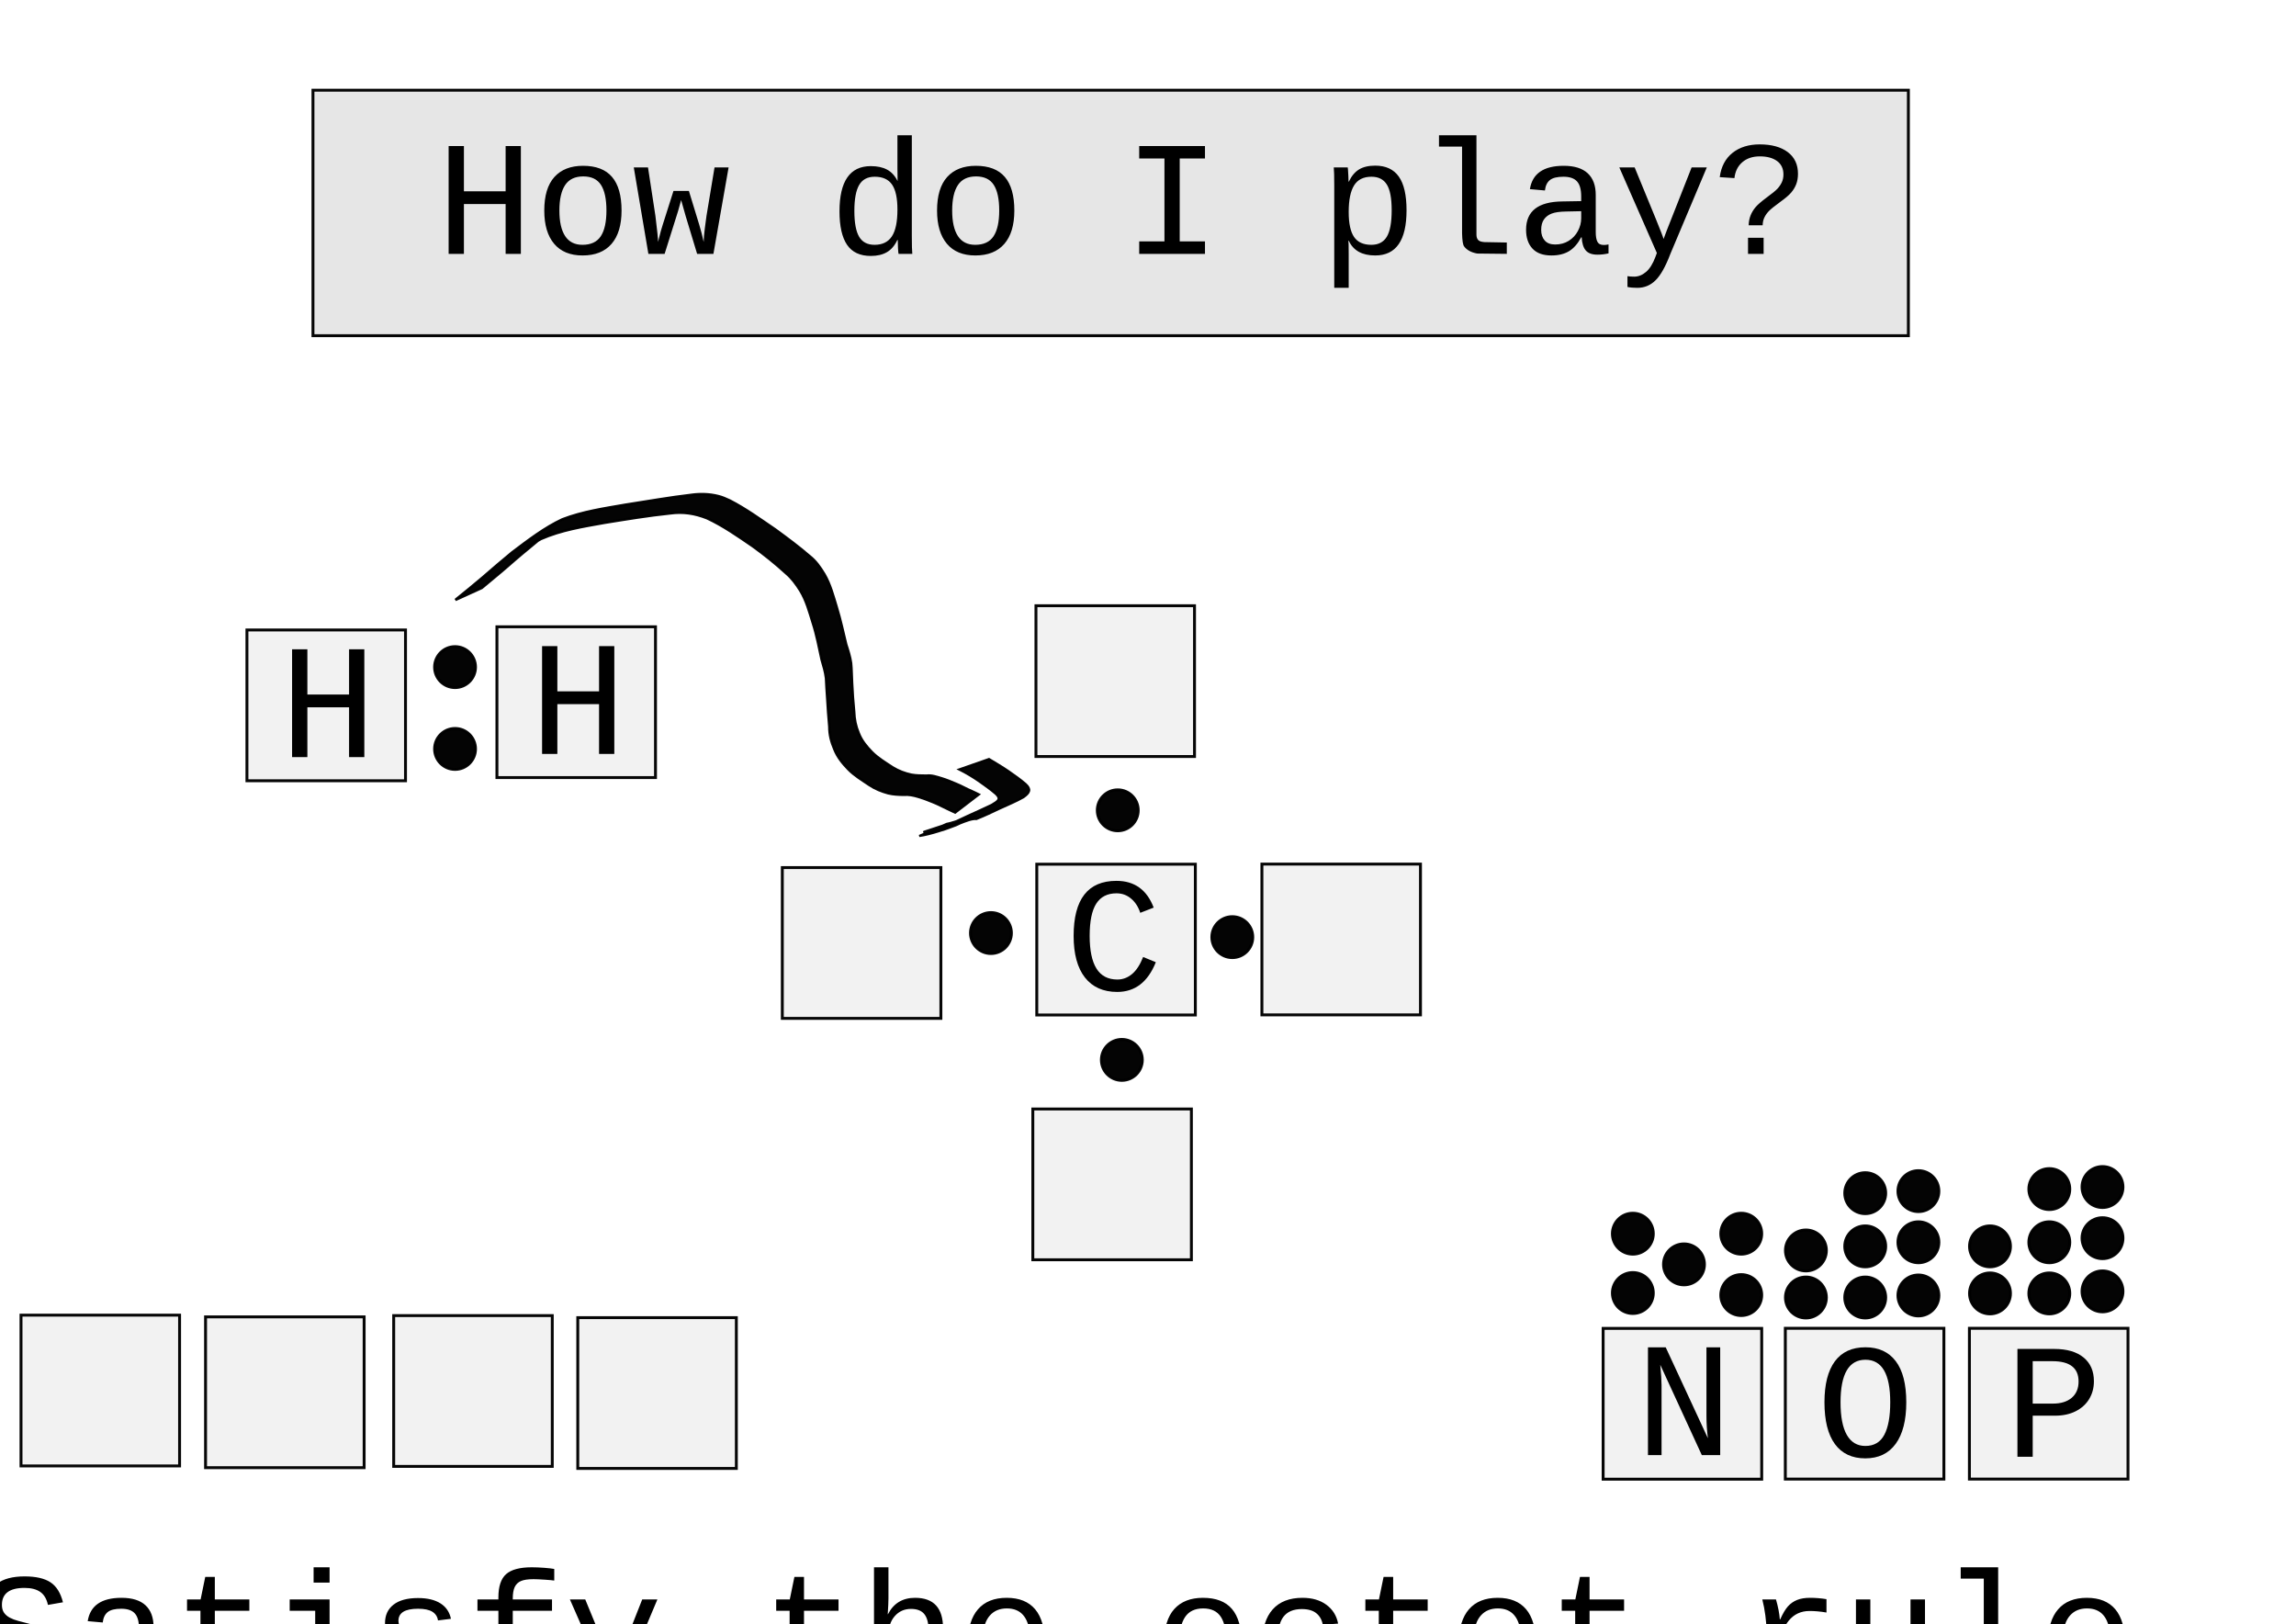
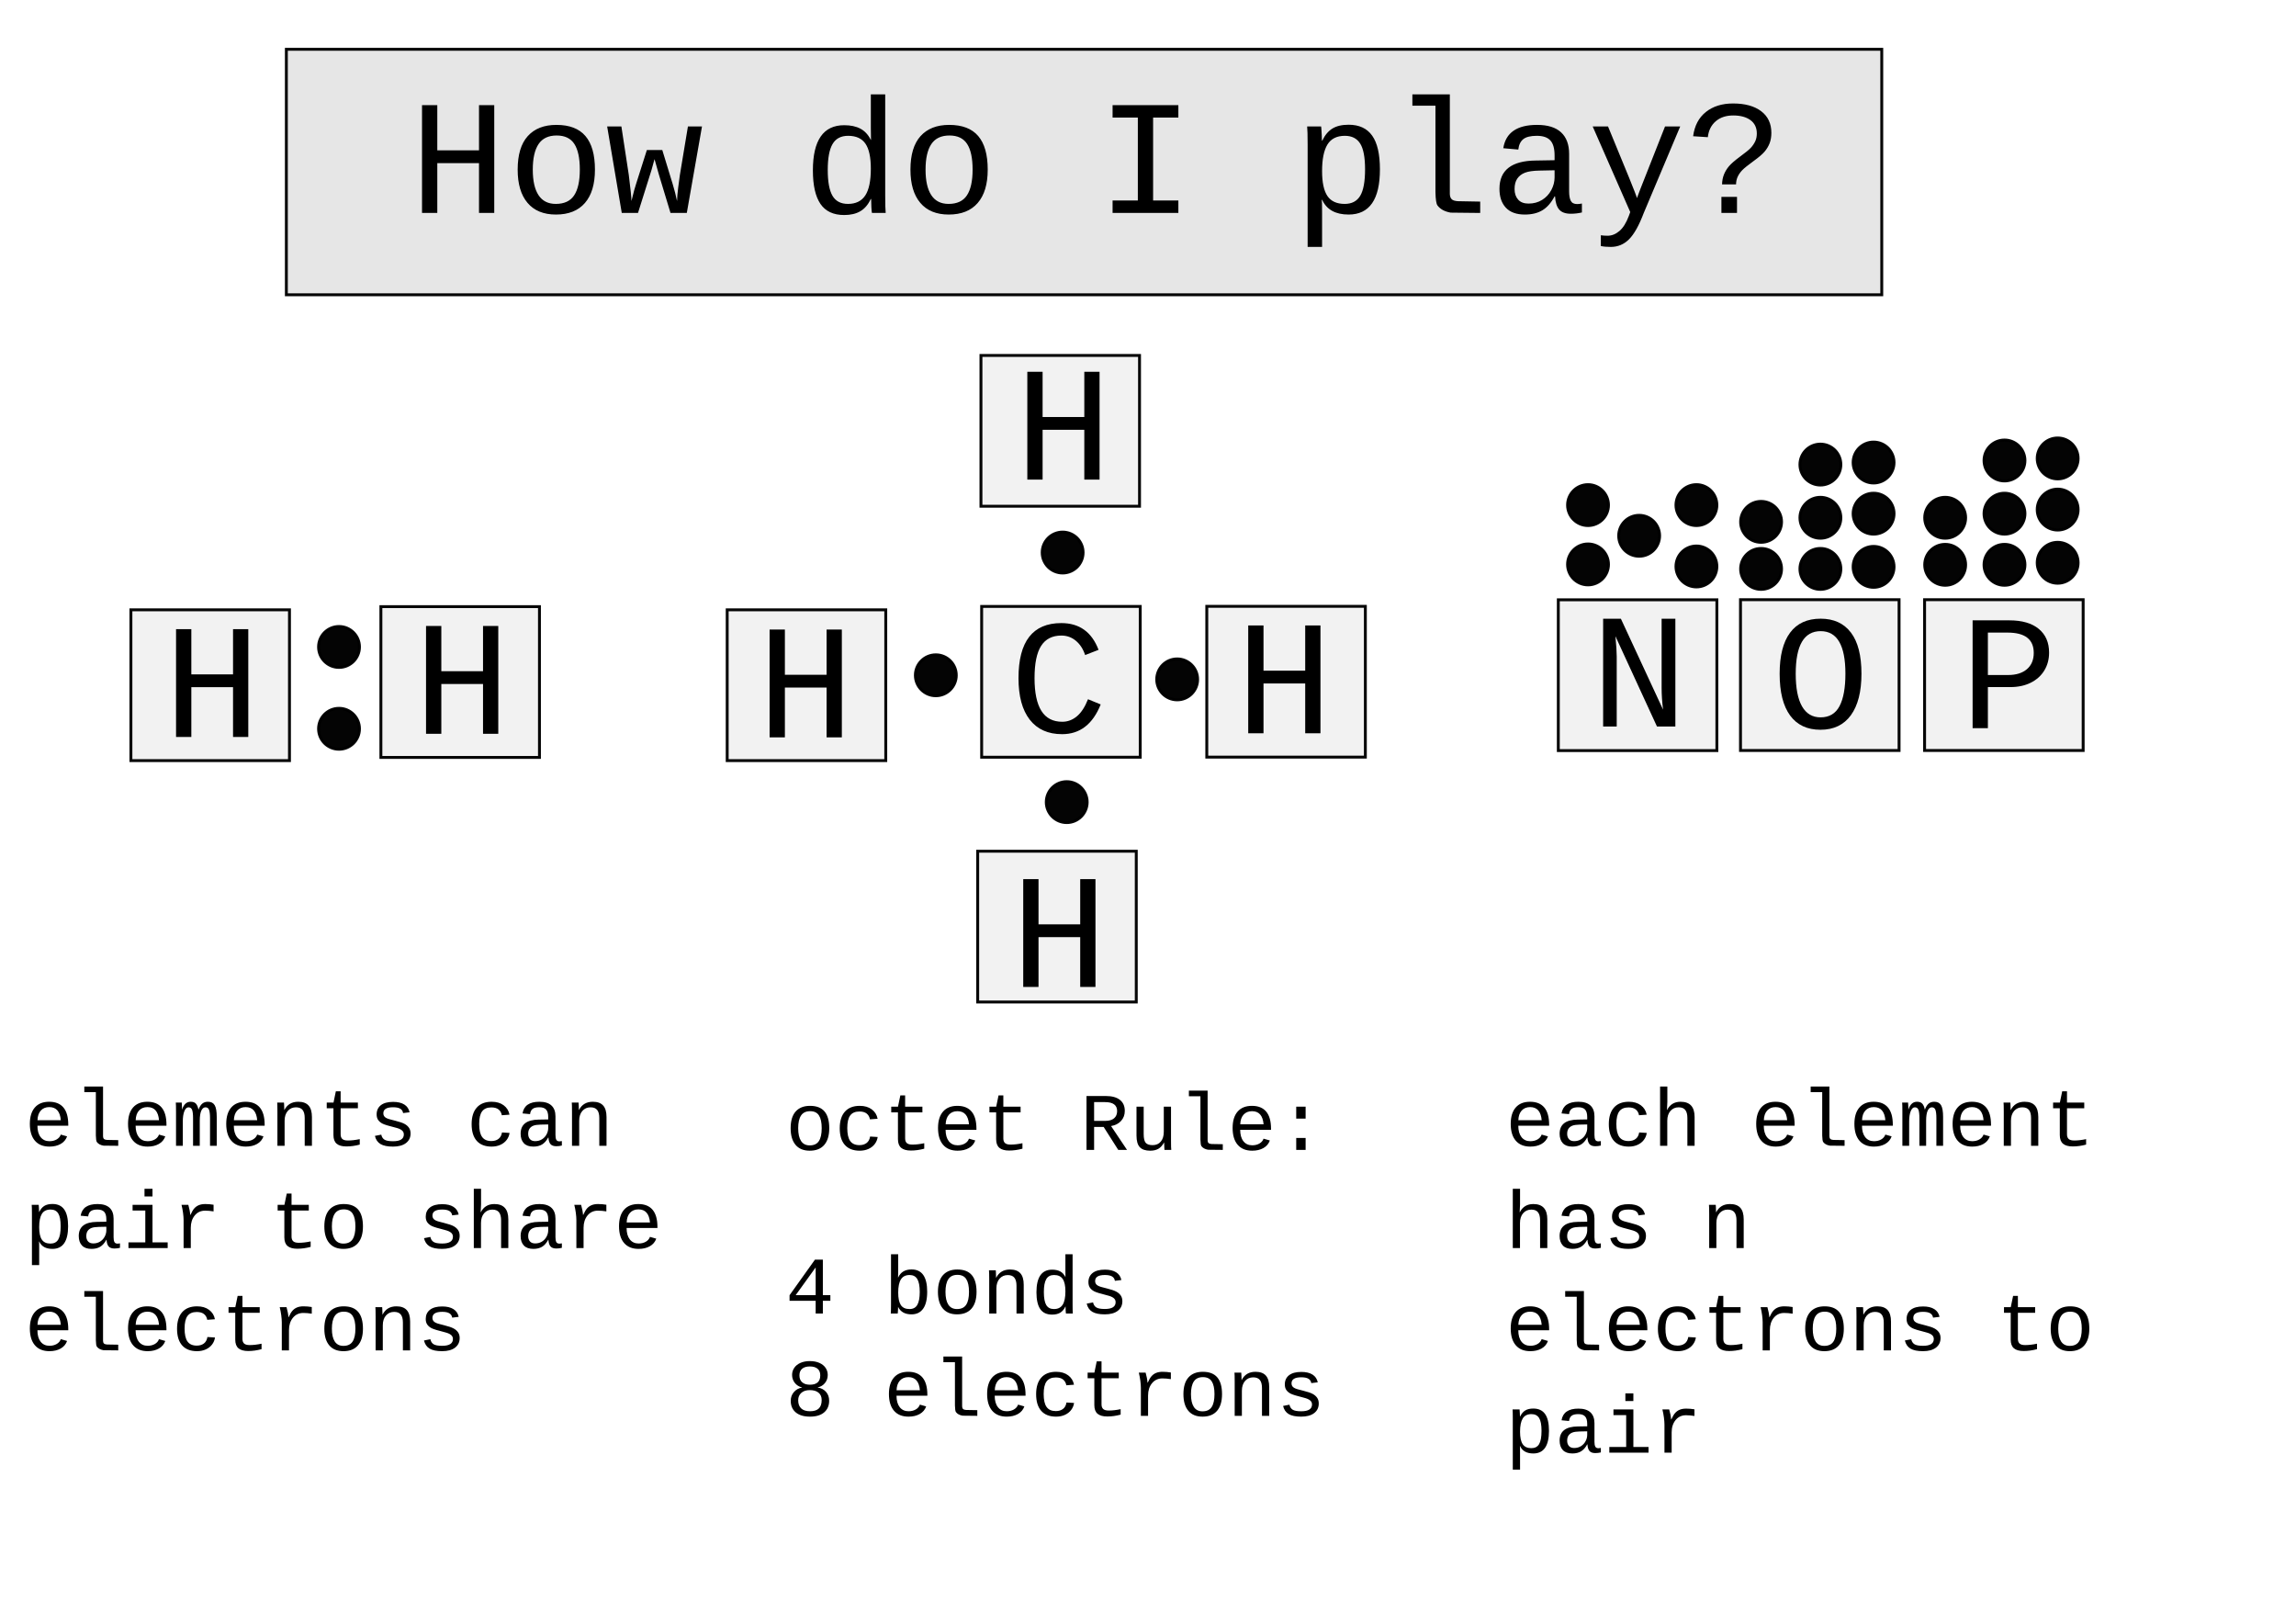
<svg xmlns="http://www.w3.org/2000/svg" width="297mm" height="210mm" id="svg2985" version="1.1">
  <defs id="defs2987" />
  <g id="layer1">
-     <rect style="fill:#f2f2f2;fill-opacity:0.981;stroke:#000000;stroke-width:1.417;stroke-miterlimit:4;stroke-opacity:0.976;stroke-dasharray:none" id="rect2994-4" width="77.525" height="73.706" x="192.475" y="-716.8" transform="scale(1,-1)" />
-     <rect style="fill:#f2f2f2;fill-opacity:0.981;stroke:#000000;stroke-width:1.417;stroke-miterlimit:4;stroke-opacity:0.976;stroke-dasharray:none" id="rect2994-4-5" width="77.525" height="73.706" x="10.276" y="-716.578" transform="scale(1,-1)" />
-     <rect style="fill:#f2f2f2;fill-opacity:0.981;stroke:#000000;stroke-width:1.417;stroke-miterlimit:4;stroke-opacity:0.976;stroke-dasharray:none" id="rect2994-4-59" width="77.525" height="73.706" x="120.73" y="-381.65" transform="scale(1,-1)" />
-     <rect style="fill:#f2f2f2;fill-opacity:0.981;stroke:#000000;stroke-width:1.417;stroke-miterlimit:4;stroke-opacity:0.976;stroke-dasharray:none" id="rect2994-4-50" width="77.525" height="73.706" x="100.496" y="-717.426" transform="scale(1,-1)" />
-     <rect style="fill:#f2f2f2;fill-opacity:0.981;stroke:#000000;stroke-width:1.417;stroke-miterlimit:4;stroke-opacity:0.976;stroke-dasharray:none" id="rect2994-4-50-9" width="77.525" height="73.706" x="872.85" y="-723.004" transform="scale(1,-1)" />
-     <rect style="fill:#f2f2f2;fill-opacity:0.981;stroke:#000000;stroke-width:1.417;stroke-miterlimit:4;stroke-opacity:0.976;stroke-dasharray:none" id="rect2994-4-50-0" width="77.525" height="73.706" x="783.776" y="-723.054" transform="scale(1,-1)" />
-     <rect style="fill:#f2f2f2;fill-opacity:0.981;stroke:#000000;stroke-width:1.417;stroke-miterlimit:4;stroke-opacity:0.976;stroke-dasharray:none" id="rect2994-4-50-6" width="77.525" height="73.706" x="506.884" y="-496.145" transform="scale(1,-1)" />
-     <rect style="fill:#f2f2f2;fill-opacity:0.981;stroke:#000000;stroke-width:1.417;stroke-miterlimit:4;stroke-opacity:0.976;stroke-dasharray:none" id="rect2994-4-50-64" width="77.525" height="73.706" x="382.475" y="-497.8" transform="scale(1,-1)" />
-     <rect style="fill:#f2f2f2;fill-opacity:0.981;stroke:#000000;stroke-width:1.417;stroke-miterlimit:4;stroke-opacity:0.976;stroke-dasharray:none" id="rect2994-4-4" width="77.525" height="73.706" x="282.475" y="-717.8" transform="scale(1,-1)" />
-     <text xml:space="preserve" style="font-size:100px;font-style:normal;font-variant:normal;font-weight:normal;font-stretch:normal;line-height:125%;letter-spacing:0px;word-spacing:0px;fill:#000000;fill-opacity:1;stroke:none;font-family:Liberation Mono;-inkscape-font-specification:Liberation Mono" x="136.475" y="370.094" id="text4096">
-       <tspan id="tspan4098" x="136.475" y="370.094" style="font-size:80px">H</tspan>
+     <rect style="fill:#f2f2f2;fill-opacity:0.981;stroke:#000000;stroke-width:1.417;stroke-miterlimit:4;stroke-opacity:0.976;stroke-dasharray:none" id="rect2994-4-59" width="77.525" height="73.706" x="64" y="-371.8" transform="scale(1,-1)" />
+     <rect style="fill:#f2f2f2;fill-opacity:0.981;stroke:#000000;stroke-width:1.417;stroke-miterlimit:4;stroke-opacity:0.976;stroke-dasharray:none" id="rect2994-4-50-9" width="77.525" height="73.706" x="850.935" y="-366.851" transform="scale(1,-1)" />
+     <rect style="fill:#f2f2f2;fill-opacity:0.981;stroke:#000000;stroke-width:1.417;stroke-miterlimit:4;stroke-opacity:0.976;stroke-dasharray:none" id="rect2994-4-50-0" width="77.525" height="73.706" x="761.86" y="-366.901" transform="scale(1,-1)" />
+     <rect style="fill:#f2f2f2;fill-opacity:0.981;stroke:#000000;stroke-width:1.417;stroke-miterlimit:4;stroke-opacity:0.976;stroke-dasharray:none" id="rect2994-4-50-6" width="77.525" height="73.706" x="479.935" y="-370.145" transform="scale(1,-1)" />
+     <rect style="fill:#f2f2f2;fill-opacity:0.981;stroke:#000000;stroke-width:1.417;stroke-miterlimit:4;stroke-opacity:0.976;stroke-dasharray:none" id="rect2994-4-50-64" width="77.525" height="73.706" x="355.525" y="-371.8" transform="scale(1,-1)" />
+     <text xml:space="preserve" style="font-size:100px;font-style:normal;font-variant:normal;font-weight:normal;font-stretch:normal;line-height:125%;letter-spacing:0px;word-spacing:0px;fill:#000000;fill-opacity:1;stroke:none;font-family:Liberation Mono;-inkscape-font-specification:Liberation Mono" x="79.745" y="360.245" id="text4096">
+       <tspan id="tspan4098" x="79.745" y="360.245" style="font-size:80px">H</tspan>
    </text>
-     <text xml:space="preserve" style="font-size:100px;font-style:normal;font-variant:normal;font-weight:normal;font-stretch:normal;line-height:125%;letter-spacing:0px;word-spacing:0px;fill:#000000;fill-opacity:1;stroke:none;font-family:Liberation Mono;-inkscape-font-specification:Liberation Mono" x="520.475" y="484.094" id="text4100">
-       <tspan id="tspan4102" x="520.475" y="484.094" style="font-size:80px">C</tspan>
+     <text xml:space="preserve" style="font-size:100px;font-style:normal;font-variant:normal;font-weight:normal;font-stretch:normal;line-height:125%;letter-spacing:0px;word-spacing:0px;fill:#000000;fill-opacity:1;stroke:none;font-family:Liberation Mono;-inkscape-font-specification:Liberation Mono" x="493.525" y="358.094" id="text4100">
+       <tspan id="tspan4102" x="493.525" y="358.094" style="font-size:80px">C</tspan>
    </text>
-     <text xml:space="preserve" style="font-size:100px;font-style:normal;font-variant:normal;font-weight:normal;font-stretch:normal;line-height:125%;letter-spacing:0px;word-spacing:0px;fill:#000000;fill-opacity:1;stroke:none;font-family:Liberation Mono;-inkscape-font-specification:Liberation Mono" x="799.366" y="711.298" id="text4104">
-       <tspan id="tspan4106" x="799.366" y="711.298" style="font-size:80px">N</tspan>
+     <text xml:space="preserve" style="font-size:100px;font-style:normal;font-variant:normal;font-weight:normal;font-stretch:normal;line-height:125%;letter-spacing:0px;word-spacing:0px;fill:#000000;fill-opacity:1;stroke:none;font-family:Liberation Mono;-inkscape-font-specification:Liberation Mono" x="777.45" y="355.145" id="text4104">
+       <tspan id="tspan4106" x="777.45" y="355.145" style="font-size:80px">N</tspan>
    </text>
-     <text xml:space="preserve" style="font-size:100px;font-style:normal;font-variant:normal;font-weight:normal;font-stretch:normal;line-height:125%;letter-spacing:0px;word-spacing:0px;fill:#000000;fill-opacity:1;stroke:none;font-family:Liberation Mono;-inkscape-font-specification:Liberation Mono" x="888" y="712.094" id="text4108">
-       <tspan id="tspan4110" x="888" y="712.094" style="font-size:80px">O</tspan>
+     <text xml:space="preserve" style="font-size:100px;font-style:normal;font-variant:normal;font-weight:normal;font-stretch:normal;line-height:125%;letter-spacing:0px;word-spacing:0px;fill:#000000;fill-opacity:1;stroke:none;font-family:Liberation Mono;-inkscape-font-specification:Liberation Mono" x="866.085" y="355.941" id="text4108">
+       <tspan id="tspan4110" x="866.085" y="355.941" style="font-size:80px">O</tspan>
    </text>
-     <rect style="fill:#f2f2f2;fill-opacity:0.981;stroke:#000000;stroke-width:1.417;stroke-miterlimit:4;stroke-opacity:0.976;stroke-dasharray:none" id="rect2994-4-50-9-2" width="77.525" height="73.706" x="962.85" y="-723.004" transform="scale(1,-1)" />
-     <text xml:space="preserve" style="font-size:100px;font-style:normal;font-variant:normal;font-weight:normal;font-stretch:normal;line-height:125%;letter-spacing:0px;word-spacing:0px;fill:#000000;fill-opacity:1;stroke:none;font-family:Liberation Mono;-inkscape-font-specification:Liberation Mono" x="980" y="712.095" id="text4108-5">
-       <tspan id="tspan4110-1" x="980" y="712.095" style="font-size:80px">P</tspan>
+     <rect style="fill:#f2f2f2;fill-opacity:0.981;stroke:#000000;stroke-width:1.417;stroke-miterlimit:4;stroke-opacity:0.976;stroke-dasharray:none" id="rect2994-4-50-9-2" width="77.525" height="73.706" x="940.935" y="-366.851" transform="scale(1,-1)" />
+     <text xml:space="preserve" style="font-size:100px;font-style:normal;font-variant:normal;font-weight:normal;font-stretch:normal;line-height:125%;letter-spacing:0px;word-spacing:0px;fill:#000000;fill-opacity:1;stroke:none;font-family:Liberation Mono;-inkscape-font-specification:Liberation Mono" x="958.084" y="355.941" id="text4108-5">
+       <tspan id="tspan4110-1" x="958.084" y="355.941" style="font-size:80px">P</tspan>
    </text>
    <text xml:space="preserve" style="font-size:80px;font-style:normal;font-variant:normal;font-weight:normal;font-stretch:normal;line-height:125%;letter-spacing:0px;word-spacing:0px;fill:#000000;fill-opacity:1;stroke:none;font-family:Liberation Mono;-inkscape-font-specification:Liberation Mono" x="110.588" y="410.383" id="text4178">
      <tspan id="tspan4180" x="110.588" y="410.383" />
    </text>
-     <path style="fill:#000000;fill-opacity:0.981;stroke:#000000;stroke-width:1.417;stroke-miterlimit:4;stroke-opacity:0.976;stroke-dasharray:none" id="path4212" d="m 80,-45.906 a 10,10 0 1 1 -20,0 10,10 0 1 1 20,0 z" transform="translate(152.4746,412)" />
-     <path style="fill:#000000;fill-opacity:0.981;stroke:#000000;stroke-width:1.417;stroke-miterlimit:4;stroke-opacity:0.976;stroke-dasharray:none" id="path4212-2" d="m 80,-45.906 a 10,10 0 1 1 -20,0 10,10 0 1 1 20,0 z" transform="translate(476.4746,442)" />
-     <path style="fill:#000000;fill-opacity:0.981;stroke:#000000;stroke-width:1.417;stroke-miterlimit:4;stroke-opacity:0.976;stroke-dasharray:none" id="path4212-2-7" d="m 80,-45.906 a 10,10 0 1 1 -20,0 10,10 0 1 1 20,0 z" transform="translate(414.4746,502)" />
-     <path style="fill:#000000;fill-opacity:0.981;stroke:#000000;stroke-width:1.417;stroke-miterlimit:4;stroke-opacity:0.976;stroke-dasharray:none" id="path4212-2-7-3" d="m 80,-45.906 a 10,10 0 1 1 -20,0 10,10 0 1 1 20,0 z" transform="translate(532.4746,504)" />
-     <path style="fill:#000000;fill-opacity:0.981;stroke:#000000;stroke-width:1.417;stroke-miterlimit:4;stroke-opacity:0.976;stroke-dasharray:none" id="path4212-2-7-3-6" d="m 80,-45.906 a 10,10 0 1 1 -20,0 10,10 0 1 1 20,0 z" transform="translate(478.4746,564)" />
-     <path style="fill:#000000;fill-opacity:0.981;stroke:#000000;stroke-width:1.417;stroke-miterlimit:4;stroke-opacity:0.976;stroke-dasharray:none" id="path4212-2-70-8" d="m 80,-45.906 a 10,10 0 1 1 -20,0 10,10 0 1 1 20,0 z" transform="translate(812.9153,680.1534)" />
-     <path style="fill:#000000;fill-opacity:0.981;stroke:#000000;stroke-width:1.417;stroke-miterlimit:4;stroke-opacity:0.976;stroke-dasharray:none" id="path4212-2-7-8-4" d="m 80,-45.906 a 10,10 0 1 1 -20,0 10,10 0 1 1 20,0 z" transform="translate(867.9153,679.1534)" />
-     <path style="fill:#000000;fill-opacity:0.981;stroke:#000000;stroke-width:1.417;stroke-miterlimit:4;stroke-opacity:0.976;stroke-dasharray:none" id="path4212-2-7-3-3-0" d="m 80,-45.906 a 10,10 0 1 1 -20,0 10,10 0 1 1 20,0 z" transform="translate(867.9153,653.1534)" />
-     <path style="fill:#000000;fill-opacity:0.981;stroke:#000000;stroke-width:1.417;stroke-miterlimit:4;stroke-opacity:0.976;stroke-dasharray:none" id="path4212-2-7-3-6-8-0" d="m 80,-45.906 a 10,10 0 1 1 -20,0 10,10 0 1 1 20,0 z" transform="translate(812.9153,657.1534)" />
-     <path style="fill:#000000;fill-opacity:0.981;stroke:#000000;stroke-width:1.417;stroke-miterlimit:4;stroke-opacity:0.976;stroke-dasharray:none" id="path4212-2-7-3-6-8-6-1" d="m 80,-45.906 a 10,10 0 1 1 -20,0 10,10 0 1 1 20,0 z" transform="translate(841.9153,680.1534)" />
-     <path style="fill:#000000;fill-opacity:0.981;stroke:#000000;stroke-width:1.417;stroke-miterlimit:4;stroke-opacity:0.976;stroke-dasharray:none" id="path4212-2-7-3-6-4" d="m 80,-45.906 a 10,10 0 1 1 -20,0 10,10 0 1 1 20,0 z" transform="translate(841.9153,629.1534)" />
-     <path style="fill:#000000;fill-opacity:0.981;stroke:#000000;stroke-width:1.417;stroke-miterlimit:4;stroke-opacity:0.976;stroke-dasharray:none" id="path4212-2-7-3-6-4-5" d="m 80,-45.906 a 10,10 0 1 1 -20,0 10,10 0 1 1 20,0 z" transform="translate(841.9153,655.1534)" />
-     <path style="fill:#000000;fill-opacity:0.981;stroke:#000000;stroke-width:1.417;stroke-miterlimit:4;stroke-opacity:0.976;stroke-dasharray:none" id="path4212-2-7-3-6-4-9" d="m 80,-45.906 a 10,10 0 1 1 -20,0 10,10 0 1 1 20,0 z" transform="translate(867.9153,628.1534)" />
-     <rect style="fill:#f2f2f2;fill-opacity:0.981;stroke:#000000;stroke-width:1.417;stroke-miterlimit:4;stroke-opacity:0.976;stroke-dasharray:none" id="rect2994-4-59-2" width="77.525" height="73.706" x="242.949" y="-380.094" transform="scale(1,-1)" />
-     <text xml:space="preserve" style="font-size:100px;font-style:normal;font-variant:normal;font-weight:normal;font-stretch:normal;line-height:125%;letter-spacing:0px;word-spacing:0px;fill:#000000;fill-opacity:1;stroke:none;font-family:Liberation Mono;-inkscape-font-specification:Liberation Mono" x="258.694" y="368.539" id="text4096-2">
-       <tspan id="tspan4098-2" x="258.694" y="368.539" style="font-size:80px">H</tspan>
+     <path style="fill:#000000;fill-opacity:0.981;stroke:#000000;stroke-width:1.417;stroke-miterlimit:4;stroke-opacity:0.976;stroke-dasharray:none" id="path4212" d="m 80,-45.906 a 10,10 0 1 1 -20,0 10,10 0 1 1 20,0 z" transform="translate(95.74494,402.1505)" />
+     <path style="fill:#000000;fill-opacity:0.981;stroke:#000000;stroke-width:1.417;stroke-miterlimit:4;stroke-opacity:0.976;stroke-dasharray:none" id="path4212-2" d="m 80,-45.906 a 10,10 0 1 1 -20,0 10,10 0 1 1 20,0 z" transform="translate(449.5254,316)" />
+     <path style="fill:#000000;fill-opacity:0.981;stroke:#000000;stroke-width:1.417;stroke-miterlimit:4;stroke-opacity:0.976;stroke-dasharray:none" id="path4212-2-7" d="m 80,-45.906 a 10,10 0 1 1 -20,0 10,10 0 1 1 20,0 z" transform="translate(387.5254,376)" />
+     <path style="fill:#000000;fill-opacity:0.981;stroke:#000000;stroke-width:1.417;stroke-miterlimit:4;stroke-opacity:0.976;stroke-dasharray:none" id="path4212-2-7-3" d="m 80,-45.906 a 10,10 0 1 1 -20,0 10,10 0 1 1 20,0 z" transform="translate(505.5254,378)" />
+     <path style="fill:#000000;fill-opacity:0.981;stroke:#000000;stroke-width:1.417;stroke-miterlimit:4;stroke-opacity:0.976;stroke-dasharray:none" id="path4212-2-7-3-6" d="m 80,-45.906 a 10,10 0 1 1 -20,0 10,10 0 1 1 20,0 z" transform="translate(451.5254,438)" />
+     <path style="fill:#000000;fill-opacity:0.981;stroke:#000000;stroke-width:1.417;stroke-miterlimit:4;stroke-opacity:0.976;stroke-dasharray:none" id="path4212-2-70-8" d="m 80,-45.906 a 10,10 0 1 1 -20,0 10,10 0 1 1 20,0 z" transform="translate(791,324)" />
+     <path style="fill:#000000;fill-opacity:0.981;stroke:#000000;stroke-width:1.417;stroke-miterlimit:4;stroke-opacity:0.976;stroke-dasharray:none" id="path4212-2-7-8-4" d="m 80,-45.906 a 10,10 0 1 1 -20,0 10,10 0 1 1 20,0 z" transform="translate(846,323)" />
+     <path style="fill:#000000;fill-opacity:0.981;stroke:#000000;stroke-width:1.417;stroke-miterlimit:4;stroke-opacity:0.976;stroke-dasharray:none" id="path4212-2-7-3-3-0" d="m 80,-45.906 a 10,10 0 1 1 -20,0 10,10 0 1 1 20,0 z" transform="translate(846,297)" />
+     <path style="fill:#000000;fill-opacity:0.981;stroke:#000000;stroke-width:1.417;stroke-miterlimit:4;stroke-opacity:0.976;stroke-dasharray:none" id="path4212-2-7-3-6-8-0" d="m 80,-45.906 a 10,10 0 1 1 -20,0 10,10 0 1 1 20,0 z" transform="translate(791,301)" />
+     <path style="fill:#000000;fill-opacity:0.981;stroke:#000000;stroke-width:1.417;stroke-miterlimit:4;stroke-opacity:0.976;stroke-dasharray:none" id="path4212-2-7-3-6-8-6-1" d="m 80,-45.906 a 10,10 0 1 1 -20,0 10,10 0 1 1 20,0 z" transform="translate(820,324)" />
+     <path style="fill:#000000;fill-opacity:0.981;stroke:#000000;stroke-width:1.417;stroke-miterlimit:4;stroke-opacity:0.976;stroke-dasharray:none" id="path4212-2-7-3-6-4" d="m 80,-45.906 a 10,10 0 1 1 -20,0 10,10 0 1 1 20,0 z" transform="translate(820,273)" />
+     <path style="fill:#000000;fill-opacity:0.981;stroke:#000000;stroke-width:1.417;stroke-miterlimit:4;stroke-opacity:0.976;stroke-dasharray:none" id="path4212-2-7-3-6-4-5" d="m 80,-45.906 a 10,10 0 1 1 -20,0 10,10 0 1 1 20,0 z" transform="translate(820,299)" />
+     <path style="fill:#000000;fill-opacity:0.981;stroke:#000000;stroke-width:1.417;stroke-miterlimit:4;stroke-opacity:0.976;stroke-dasharray:none" id="path4212-2-7-3-6-4-9" d="m 80,-45.906 a 10,10 0 1 1 -20,0 10,10 0 1 1 20,0 z" transform="translate(846,272)" />
+     <rect style="fill:#f2f2f2;fill-opacity:0.981;stroke:#000000;stroke-width:1.417;stroke-miterlimit:4;stroke-opacity:0.976;stroke-dasharray:none" id="rect2994-4-59-2" width="77.525" height="73.706" x="186.22" y="-370.245" transform="scale(1,-1)" />
+     <text xml:space="preserve" style="font-size:100px;font-style:normal;font-variant:normal;font-weight:normal;font-stretch:normal;line-height:125%;letter-spacing:0px;word-spacing:0px;fill:#000000;fill-opacity:1;stroke:none;font-family:Liberation Mono;-inkscape-font-specification:Liberation Mono" x="201.964" y="358.69" id="text4096-2">
+       <tspan id="tspan4098-2" x="201.964" y="358.69" style="font-size:80px">H</tspan>
    </text>
-     <path style="fill:#000000;fill-opacity:0.981;stroke:#000000;stroke-width:1.417;stroke-miterlimit:4;stroke-opacity:0.976;stroke-dasharray:none" id="path4212-5" d="m 80,-45.906 a 10,10 0 1 1 -20,0 10,10 0 1 1 20,0 z" transform="translate(152.4746,372)" />
-     <rect style="fill:#f2f2f2;fill-opacity:0.981;stroke:#000000;stroke-width:1.417;stroke-miterlimit:4;stroke-opacity:0.976;stroke-dasharray:none" id="rect2994-4-50-64-1" width="77.525" height="73.706" x="506.475" y="-369.8" transform="scale(1,-1)" />
-     <rect style="fill:#f2f2f2;fill-opacity:0.981;stroke:#000000;stroke-width:1.417;stroke-miterlimit:4;stroke-opacity:0.976;stroke-dasharray:none" id="rect2994-4-50-64-1-4" width="77.525" height="73.706" x="504.949" y="-615.8" transform="scale(1,-1)" />
-     <rect style="fill:#f2f2f2;fill-opacity:0.981;stroke:#000000;stroke-width:1.417;stroke-miterlimit:4;stroke-opacity:0.976;stroke-dasharray:none" id="rect2994-4-50-64-1-2" width="77.525" height="73.706" x="616.949" y="-496.094" transform="scale(1,-1)" />
-     <path style="fill:#000000;fill-opacity:0.981;stroke:#000000;stroke-width:1.238;stroke-miterlimit:4;stroke-opacity:0.976;stroke-dasharray:none" id="path4562" d="m 222.629,293.26 c 4.417,-3.575 8.843,-7.139 13.18,-10.843 4.822,-4.186 9.659,-8.345 14.571,-12.389 7.898,-5.951 15.842,-12.08 24.611,-16.17 9.934,-3.811 20.379,-5.317 30.692,-7.117 10.854,-1.655 21.669,-3.608 32.565,-4.866 4.222,-0.564 8.576,-0.43 12.747,0.598 2.355,0.58 3.546,1.213 5.8,2.195 7.755,3.988 14.961,9.205 22.257,14.175 5.704,4.163 11.392,8.378 16.796,13.048 2.972,2.332 5.165,5.435 7.185,8.796 2.906,4.962 4.4,10.704 6.096,16.296 1.815,5.917 3.101,12.017 4.579,18.049 0.968,2.992 1.922,5.949 2.373,9.106 0.332,3.244 0.279,6.51 0.495,9.767 0.193,4.664 0.554,9.302 1.007,13.941 0.118,3.748 0.819,7.184 2.238,10.549 1.444,3.729 3.854,6.564 6.452,9.244 3.044,3.076 6.715,5.21 10.211,7.523 2.852,1.743 5.91,2.875 9.076,3.546 2.457,0.448 4.951,0.445 7.432,0.465 2.531,-0.321 4.882,0.576 7.295,1.276 2.442,0.743 4.794,1.705 7.158,2.716 2.605,1.033 5.056,2.518 7.66,3.577 1.126,0.536 2.26,1.018 3.37,1.595 0,0 -11.511,8.817 -11.511,8.817 l 0,0 c -1.094,-0.532 -2.195,-1.042 -3.299,-1.548 -2.562,-1.17 -5.05,-2.558 -7.667,-3.57 -2.324,-1.006 -4.692,-1.826 -7.091,-2.563 -2.344,-0.702 -4.66,-1.182 -7.1,-0.968 -2.527,-0.041 -5.069,-0.146 -7.549,-0.748 -3.225,-0.864 -6.356,-2.115 -9.231,-4.038 -3.546,-2.416 -7.296,-4.598 -10.373,-7.786 -2.721,-2.834 -5.218,-5.833 -6.751,-9.745 -1.541,-3.632 -2.437,-6.964 -2.437,-11.045 -0.415,-4.652 -0.772,-9.3 -1.026,-13.967 -0.267,-3.201 -0.403,-6.396 -0.578,-9.603 -0.368,-3.125 -1.254,-6.074 -2.138,-9.051 -1.324,-6.055 -2.454,-12.182 -4.359,-18.048 -1.685,-5.435 -3.189,-11.022 -6.113,-15.787 -1.99,-3.167 -4.139,-6.118 -6.904,-8.448 -5.194,-4.765 -10.656,-9.145 -16.284,-13.201 -7.265,-4.981 -14.532,-10.066 -22.394,-13.725 -5.967,-2.361 -11.718,-3.245 -18.028,-2.386 -10.764,1.117 -21.453,2.901 -32.155,4.621 -10.46,1.88 -21.084,3.527 -31.028,7.899 -4.376,2.304 -14.476,8.952 4.518,-3.513 0.665,-0.437 -1.302,0.928 -1.949,1.401 -5.117,3.741 1.201,-0.812 -4.074,2.975 -4.941,4.08 -9.887,8.145 -14.708,12.413 -4.176,3.659 -8.496,7.088 -12.719,10.672 0,0 -12.895,5.864 -12.895,5.864 z" />
-     <path style="fill:#000000;fill-opacity:0.981;stroke:#000000;stroke-width:1.07;stroke-miterlimit:4;stroke-opacity:0.976;stroke-dasharray:none" id="path4564" d="m 483.525,371.037 c 3.244,1.964 6.547,3.889 9.563,5.97 2.903,2.021 5.796,4.051 8.315,6.236 2.828,2.6 2.129,4.194 -1.065,6.475 -3.648,2.065 -7.829,3.794 -11.834,5.624 -3.625,1.731 -7.263,3.454 -11.145,4.996 -4.001,-0.418 -12.365,4.62 -18.528,5.958 -1.25,0.271 -2.386,0.5 -3.568,0.866 28.993,-10.438 4.985,-4.9e-4 -5.831,1.481 0,0 13.477,-5.934 13.477,-5.934 l 0,0 c 1.052,-0.218 1.183,-0.225 2.195,-0.515 0.376,-0.108 1.474,-0.465 1.11,-0.344 -10.172,3.373 -27.774,9.129 2.34,-0.738 6.055,-1.493 18.314,-4.972 -6.926,2.732 4.053,-1.441 7.739,-3.185 11.37,-4.949 3.94,-1.817 7.978,-3.563 11.829,-5.442 3.143,-1.861 4.706,-2.871 2.052,-5.363 -2.475,-2.159 -5.323,-4.157 -8.157,-6.166 -3.001,-2.066 -6.218,-4.024 -9.752,-5.799 0,0 14.556,-5.088 14.556,-5.088 z" />
-     <path style="fill:#000000;fill-opacity:0.981;stroke:#000000;stroke-width:1.417;stroke-miterlimit:4;stroke-opacity:0.976;stroke-dasharray:none" id="path4212-2-70-8-4" d="m 80,-45.906 a 10,10 0 1 1 -20,0 10,10 0 1 1 20,0 z" transform="translate(902.9153,678.1534)" />
-     <path style="fill:#000000;fill-opacity:0.981;stroke:#000000;stroke-width:1.417;stroke-miterlimit:4;stroke-opacity:0.976;stroke-dasharray:none" id="path4212-2-7-8-4-0" d="m 80,-45.906 a 10,10 0 1 1 -20,0 10,10 0 1 1 20,0 z" transform="translate(957.9153,677.1534)" />
-     <path style="fill:#000000;fill-opacity:0.981;stroke:#000000;stroke-width:1.417;stroke-miterlimit:4;stroke-opacity:0.976;stroke-dasharray:none" id="path4212-2-7-3-3-0-1" d="m 80,-45.906 a 10,10 0 1 1 -20,0 10,10 0 1 1 20,0 z" transform="translate(957.9153,651.1534)" />
-     <path style="fill:#000000;fill-opacity:0.981;stroke:#000000;stroke-width:1.417;stroke-miterlimit:4;stroke-opacity:0.976;stroke-dasharray:none" id="path4212-2-7-3-6-8-0-3" d="m 80,-45.906 a 10,10 0 1 1 -20,0 10,10 0 1 1 20,0 z" transform="translate(902.9153,655.1534)" />
-     <path style="fill:#000000;fill-opacity:0.981;stroke:#000000;stroke-width:1.417;stroke-miterlimit:4;stroke-opacity:0.976;stroke-dasharray:none" id="path4212-2-7-3-6-8-6-1-7" d="m 80,-45.906 a 10,10 0 1 1 -20,0 10,10 0 1 1 20,0 z" transform="translate(931.9153,678.1534)" />
-     <path style="fill:#000000;fill-opacity:0.981;stroke:#000000;stroke-width:1.417;stroke-miterlimit:4;stroke-opacity:0.976;stroke-dasharray:none" id="path4212-2-7-3-6-4-3" d="m 80,-45.906 a 10,10 0 1 1 -20,0 10,10 0 1 1 20,0 z" transform="translate(931.9153,627.1534)" />
-     <path style="fill:#000000;fill-opacity:0.981;stroke:#000000;stroke-width:1.417;stroke-miterlimit:4;stroke-opacity:0.976;stroke-dasharray:none" id="path4212-2-7-3-6-4-5-3" d="m 80,-45.906 a 10,10 0 1 1 -20,0 10,10 0 1 1 20,0 z" transform="translate(931.9153,653.1534)" />
-     <path style="fill:#000000;fill-opacity:0.981;stroke:#000000;stroke-width:1.417;stroke-miterlimit:4;stroke-opacity:0.976;stroke-dasharray:none" id="path4212-2-7-3-6-4-9-4" d="m 80,-45.906 a 10,10 0 1 1 -20,0 10,10 0 1 1 20,0 z" transform="translate(957.9153,626.1534)" />
-     <rect style="fill:#e6e6e6;fill-opacity:0.981;stroke:#000000;stroke-width:1.417;stroke-miterlimit:4;stroke-opacity:0.976;stroke-dasharray:none" id="rect4868" width="780" height="120" x="153.01" y="44.094" />
-     <text xml:space="preserve" style="font-size:80px;font-style:normal;font-variant:normal;font-weight:normal;font-stretch:normal;line-height:125%;letter-spacing:0px;word-spacing:0px;fill:#000000;fill-opacity:1;stroke:none;font-family:Liberation Mono;-inkscape-font-specification:Liberation Mono" x="213.01" y="124.094" id="text4790">
-       <tspan id="tspan4792" x="213.01" y="124.094">How do I play?</tspan>
+     <path style="fill:#000000;fill-opacity:0.981;stroke:#000000;stroke-width:1.417;stroke-miterlimit:4;stroke-opacity:0.976;stroke-dasharray:none" id="path4212-5" d="m 80,-45.906 a 10,10 0 1 1 -20,0 10,10 0 1 1 20,0 z" transform="translate(95.74494,362.1505)" />
+     <rect style="fill:#f2f2f2;fill-opacity:0.981;stroke:#000000;stroke-width:1.417;stroke-miterlimit:4;stroke-opacity:0.976;stroke-dasharray:none" id="rect2994-4-50-64-1" width="77.525" height="73.706" x="479.59" y="-247.456" transform="scale(1,-1)" />
+     <rect style="fill:#f2f2f2;fill-opacity:0.981;stroke:#000000;stroke-width:1.417;stroke-miterlimit:4;stroke-opacity:0.976;stroke-dasharray:none" id="rect2994-4-50-64-1-4" width="77.525" height="73.706" x="478" y="-489.8" transform="scale(1,-1)" />
+     <rect style="fill:#f2f2f2;fill-opacity:0.981;stroke:#000000;stroke-width:1.417;stroke-miterlimit:4;stroke-opacity:0.976;stroke-dasharray:none" id="rect2994-4-50-64-1-2" width="77.525" height="73.706" x="590" y="-370.094" transform="scale(1,-1)" />
+     <path style="fill:#000000;fill-opacity:0.981;stroke:#000000;stroke-width:1.417;stroke-miterlimit:4;stroke-opacity:0.976;stroke-dasharray:none" id="path4212-2-70-8-4" d="m 80,-45.906 a 10,10 0 1 1 -20,0 10,10 0 1 1 20,0 z" transform="translate(881,322)" />
+     <path style="fill:#000000;fill-opacity:0.981;stroke:#000000;stroke-width:1.417;stroke-miterlimit:4;stroke-opacity:0.976;stroke-dasharray:none" id="path4212-2-7-8-4-0" d="m 80,-45.906 a 10,10 0 1 1 -20,0 10,10 0 1 1 20,0 z" transform="translate(936,321)" />
+     <path style="fill:#000000;fill-opacity:0.981;stroke:#000000;stroke-width:1.417;stroke-miterlimit:4;stroke-opacity:0.976;stroke-dasharray:none" id="path4212-2-7-3-3-0-1" d="m 80,-45.906 a 10,10 0 1 1 -20,0 10,10 0 1 1 20,0 z" transform="translate(936,295)" />
+     <path style="fill:#000000;fill-opacity:0.981;stroke:#000000;stroke-width:1.417;stroke-miterlimit:4;stroke-opacity:0.976;stroke-dasharray:none" id="path4212-2-7-3-6-8-0-3" d="m 80,-45.906 a 10,10 0 1 1 -20,0 10,10 0 1 1 20,0 z" transform="translate(881,299)" />
+     <path style="fill:#000000;fill-opacity:0.981;stroke:#000000;stroke-width:1.417;stroke-miterlimit:4;stroke-opacity:0.976;stroke-dasharray:none" id="path4212-2-7-3-6-8-6-1-7" d="m 80,-45.906 a 10,10 0 1 1 -20,0 10,10 0 1 1 20,0 z" transform="translate(910,322)" />
+     <path style="fill:#000000;fill-opacity:0.981;stroke:#000000;stroke-width:1.417;stroke-miterlimit:4;stroke-opacity:0.976;stroke-dasharray:none" id="path4212-2-7-3-6-4-3" d="m 80,-45.906 a 10,10 0 1 1 -20,0 10,10 0 1 1 20,0 z" transform="translate(910,271)" />
+     <path style="fill:#000000;fill-opacity:0.981;stroke:#000000;stroke-width:1.417;stroke-miterlimit:4;stroke-opacity:0.976;stroke-dasharray:none" id="path4212-2-7-3-6-4-5-3" d="m 80,-45.906 a 10,10 0 1 1 -20,0 10,10 0 1 1 20,0 z" transform="translate(910,297)" />
+     <path style="fill:#000000;fill-opacity:0.981;stroke:#000000;stroke-width:1.417;stroke-miterlimit:4;stroke-opacity:0.976;stroke-dasharray:none" id="path4212-2-7-3-6-4-9-4" d="m 80,-45.906 a 10,10 0 1 1 -20,0 10,10 0 1 1 20,0 z" transform="translate(936,270)" />
+     <rect style="fill:#e6e6e6;fill-opacity:0.981;stroke:#000000;stroke-width:1.417;stroke-miterlimit:4;stroke-opacity:0.976;stroke-dasharray:none" id="rect4868" width="780" height="120" x="140" y="24.094" />
+     <text xml:space="preserve" style="font-size:80px;font-style:normal;font-variant:normal;font-weight:normal;font-stretch:normal;line-height:125%;letter-spacing:0px;word-spacing:0px;fill:#000000;fill-opacity:1;stroke:none;font-family:Liberation Mono;-inkscape-font-specification:Liberation Mono" x="200" y="104.094" id="text4790">
+       <tspan id="tspan4792" x="200" y="104.094">How do I play?</tspan>
    </text>
-     <path style="fill:#000000;fill-opacity:0.981;stroke:#000000;stroke-width:1.417;stroke-miterlimit:4;stroke-opacity:0.976;stroke-dasharray:none" id="path4212-2-70" d="m 80,-45.906 a 10,10 0 1 1 -20,0 10,10 0 1 1 20,0 z" transform="translate(728.3009,677.9597)" />
-     <path style="fill:#000000;fill-opacity:0.981;stroke:#000000;stroke-width:1.417;stroke-miterlimit:4;stroke-opacity:0.976;stroke-dasharray:none" id="path4212-2-7-8" d="m 80,-45.906 a 10,10 0 1 1 -20,0 10,10 0 1 1 20,0 z" transform="translate(781.3009,678.9597)" />
-     <path style="fill:#000000;fill-opacity:0.981;stroke:#000000;stroke-width:1.417;stroke-miterlimit:4;stroke-opacity:0.976;stroke-dasharray:none" id="path4212-2-7-3-3" d="m 80,-45.906 a 10,10 0 1 1 -20,0 10,10 0 1 1 20,0 z" transform="translate(781.3009,648.9597)" />
-     <path style="fill:#000000;fill-opacity:0.981;stroke:#000000;stroke-width:1.417;stroke-miterlimit:4;stroke-opacity:0.976;stroke-dasharray:none" id="path4212-2-7-3-6-8" d="m 80,-45.906 a 10,10 0 1 1 -20,0 10,10 0 1 1 20,0 z" transform="translate(728.3009,648.9597)" />
-     <path style="fill:#000000;fill-opacity:0.981;stroke:#000000;stroke-width:1.417;stroke-miterlimit:4;stroke-opacity:0.976;stroke-dasharray:none" id="path4212-2-7-3-6-8-6" d="m 80,-45.906 a 10,10 0 1 1 -20,0 10,10 0 1 1 20,0 z" transform="translate(753.3009,663.9597)" />
-     <text xml:space="preserve" style="font-size:80px;font-style:normal;font-variant:normal;font-weight:normal;font-stretch:normal;line-height:125%;letter-spacing:0px;word-spacing:0px;fill:#000000;fill-opacity:1;stroke:none;font-family:Liberation Mono;-inkscape-font-specification:Liberation Mono" x="-12" y="824.094" id="text4978">
-       <tspan id="tspan4980" x="-12" y="824.094">Satisfy the octet rule</tspan>
+     <path style="fill:#000000;fill-opacity:0.981;stroke:#000000;stroke-width:1.417;stroke-miterlimit:4;stroke-opacity:0.976;stroke-dasharray:none" id="path4212-2-70" d="m 80,-45.906 a 10,10 0 1 1 -20,0 10,10 0 1 1 20,0 z" transform="translate(706.3856,321.8063)" />
+     <path style="fill:#000000;fill-opacity:0.981;stroke:#000000;stroke-width:1.417;stroke-miterlimit:4;stroke-opacity:0.976;stroke-dasharray:none" id="path4212-2-7-8" d="m 80,-45.906 a 10,10 0 1 1 -20,0 10,10 0 1 1 20,0 z" transform="translate(759.3856,322.8063)" />
+     <path style="fill:#000000;fill-opacity:0.981;stroke:#000000;stroke-width:1.417;stroke-miterlimit:4;stroke-opacity:0.976;stroke-dasharray:none" id="path4212-2-7-3-3" d="m 80,-45.906 a 10,10 0 1 1 -20,0 10,10 0 1 1 20,0 z" transform="translate(759.3856,292.8063)" />
+     <path style="fill:#000000;fill-opacity:0.981;stroke:#000000;stroke-width:1.417;stroke-miterlimit:4;stroke-opacity:0.976;stroke-dasharray:none" id="path4212-2-7-3-6-8" d="m 80,-45.906 a 10,10 0 1 1 -20,0 10,10 0 1 1 20,0 z" transform="translate(706.3856,292.8063)" />
+     <path style="fill:#000000;fill-opacity:0.981;stroke:#000000;stroke-width:1.417;stroke-miterlimit:4;stroke-opacity:0.976;stroke-dasharray:none" id="path4212-2-7-3-6-8-6" d="m 80,-45.906 a 10,10 0 1 1 -20,0 10,10 0 1 1 20,0 z" transform="translate(731.3856,307.8063)" />
+     <text xml:space="preserve" style="font-size:40px;font-style:normal;font-variant:normal;font-weight:normal;font-stretch:normal;line-height:125%;letter-spacing:0px;word-spacing:0px;fill:#000000;fill-opacity:1;stroke:none;font-family:Liberation Mono;-inkscape-font-specification:Liberation Mono" x="384" y="562.094" id="text4978">
+       <tspan id="tspan4980" x="384" y="562.094">octet Rule:</tspan>
    </text>
-     <text xml:space="preserve" style="font-size:80px;font-style:normal;font-variant:normal;font-weight:normal;font-stretch:normal;line-height:125%;letter-spacing:0px;word-spacing:0px;fill:#000000;fill-opacity:1;stroke:none;font-family:Liberation Mono;-inkscape-font-specification:Liberation Mono" x="300" y="944.094" id="text4982">
-       <tspan id="tspan4984" x="300" y="944.094">4 bonds</tspan>
-       <tspan x="300" y="1044.094" id="tspan4986">8 electrons</tspan>
+     <text xml:space="preserve" style="font-size:40px;font-style:normal;font-variant:normal;font-weight:normal;font-stretch:normal;line-height:125%;letter-spacing:0px;word-spacing:0px;fill:#000000;fill-opacity:1;stroke:none;font-family:Liberation Mono;-inkscape-font-specification:Liberation Mono" x="384" y="642.094" id="text4982">
+       <tspan id="tspan4984" x="384" y="642.094">4 bonds</tspan>
+       <tspan x="384" y="692.094" id="tspan4986">8 electrons</tspan>
    </text>
+     <text xml:space="preserve" style="font-size:100px;font-style:normal;font-variant:normal;font-weight:normal;font-stretch:normal;line-height:125%;letter-spacing:0px;word-spacing:0px;fill:#000000;fill-opacity:1;stroke:none;font-family:Liberation Mono;-inkscape-font-specification:Liberation Mono" x="369.935" y="360.439" id="text4096-3">
+       <tspan id="tspan4098-24" x="369.935" y="360.439" style="font-size:80px">H</tspan>
+     </text>
+     <text xml:space="preserve" style="font-size:100px;font-style:normal;font-variant:normal;font-weight:normal;font-stretch:normal;line-height:125%;letter-spacing:0px;word-spacing:0px;fill:#000000;fill-opacity:1;stroke:none;font-family:Liberation Mono;-inkscape-font-specification:Liberation Mono" x="603.935" y="358.439" id="text4096-3-6">
+       <tspan id="tspan4098-24-4" x="603.935" y="358.439" style="font-size:80px">H</tspan>
+     </text>
+     <text xml:space="preserve" style="font-size:100px;font-style:normal;font-variant:normal;font-weight:normal;font-stretch:normal;line-height:125%;letter-spacing:0px;word-spacing:0px;fill:#000000;fill-opacity:1;stroke:none;font-family:Liberation Mono;-inkscape-font-specification:Liberation Mono" x="495.935" y="234.439" id="text4096-3-8">
+       <tspan id="tspan4098-24-6" x="495.935" y="234.439" style="font-size:80px">H</tspan>
+     </text>
+     <text xml:space="preserve" style="font-size:100px;font-style:normal;font-variant:normal;font-weight:normal;font-stretch:normal;line-height:125%;letter-spacing:0px;word-spacing:0px;fill:#000000;fill-opacity:1;stroke:none;font-family:Liberation Mono;-inkscape-font-specification:Liberation Mono" x="493.935" y="482.439" id="text4096-3-4">
+       <tspan id="tspan4098-24-9" x="493.935" y="482.439" style="font-size:80px">H</tspan>
+     </text>
+     <text xml:space="preserve" style="font-size:40px;font-style:normal;font-variant:normal;font-weight:normal;font-stretch:normal;line-height:125%;letter-spacing:0px;word-spacing:0px;fill:#000000;fill-opacity:1;stroke:none;font-family:Liberation Mono;-inkscape-font-specification:Liberation Mono" x="12" y="560.094" id="text3108">
+       <tspan id="tspan3110" x="12" y="560.094" style="font-size:40px">elements can</tspan>
+       <tspan x="12" y="610.094" style="font-size:40px" id="tspan3118">pair to share</tspan>
+       <tspan x="12" y="660.094" style="font-size:40px" id="tspan3069">electrons</tspan>
+     </text>
+     <flowRoot xml:space="preserve" id="flowRoot3120" style="fill:black;stroke:none;stroke-opacity:1;stroke-width:1px;stroke-linejoin:miter;stroke-linecap:butt;fill-opacity:1;font-family:Liberation Mono;font-style:normal;font-weight:normal;font-size:80px;line-height:125%;letter-spacing:0px;word-spacing:0px;-inkscape-font-specification:Liberation Mono;font-stretch:normal;font-variant:normal">
+       <flowRegion id="flowRegion3122">
+         <rect id="rect3124" width="1098.036" height="303.871" x="59.656" y="-113.455" />
+       </flowRegion>
+       <flowPara id="flowPara3126" />
+     </flowRoot>
+     <flowRoot xml:space="preserve" id="flowRoot3128" style="fill:black;stroke:none;stroke-opacity:1;stroke-width:1px;stroke-linejoin:miter;stroke-linecap:butt;fill-opacity:1;font-family:Liberation Mono;font-style:normal;font-weight:normal;font-size:80px;line-height:125%;letter-spacing:0px;word-spacing:0px;-inkscape-font-specification:Liberation Mono;font-stretch:normal;font-variant:normal">
+       <flowRegion id="flowRegion3130">
+         <rect id="rect3132" width="22.371" height="106.262" x="889.241" y="31.956" />
+       </flowRegion>
+       <flowPara id="flowPara3134" />
+     </flowRoot>
+     <flowRoot xml:space="preserve" id="flowRoot3138" style="fill:black;stroke:none;stroke-opacity:1;stroke-width:1px;stroke-linejoin:miter;stroke-linecap:butt;fill-opacity:1;font-family:Liberation Mono;font-style:normal;font-weight:normal;font-size:80px;line-height:125%;letter-spacing:0px;word-spacing:0px;-inkscape-font-specification:Liberation Mono;font-stretch:normal;font-variant:normal">
+       <flowRegion id="flowRegion3140">
+         <rect id="rect3142" width="618.927" height="486.566" x="419.453" y="384.297" />
+       </flowRegion>
+       <flowPara id="flowPara3144" />
+     </flowRoot>
+     <text xml:space="preserve" style="font-size:40px;font-style:normal;font-variant:normal;font-weight:normal;font-stretch:normal;line-height:125%;letter-spacing:0px;word-spacing:0px;fill:#000000;fill-opacity:1;stroke:none;font-family:Liberation Mono;-inkscape-font-specification:Liberation Mono" x="736" y="560.094" id="text3071">
+       <tspan id="tspan3073" x="736" y="560.094">each element </tspan>
+       <tspan x="736" y="610.094" id="tspan3075">has n </tspan>
+       <tspan x="736" y="660.094" id="tspan3081">electrons to </tspan>
+       <tspan x="736" y="710.094" id="tspan3095">pair</tspan>
+     </text>
+     <flowRoot xml:space="preserve" id="flowRoot3083" style="fill:black;stroke:none;stroke-opacity:1;stroke-width:1px;stroke-linejoin:miter;stroke-linecap:butt;fill-opacity:1;font-family:Liberation Mono;font-style:normal;font-weight:normal;font-size:46px;line-height:125%;letter-spacing:0px;word-spacing:0px;-inkscape-font-specification:Liberation Mono;font-stretch:normal;font-variant:normal">
+       <flowRegion id="flowRegion3085">
+         <rect id="rect3087" width="337.427" height="341.155" x="387.761" y="501.744" />
+       </flowRegion>
+       <flowPara id="flowPara3089" />
+     </flowRoot>
  </g>
</svg>
